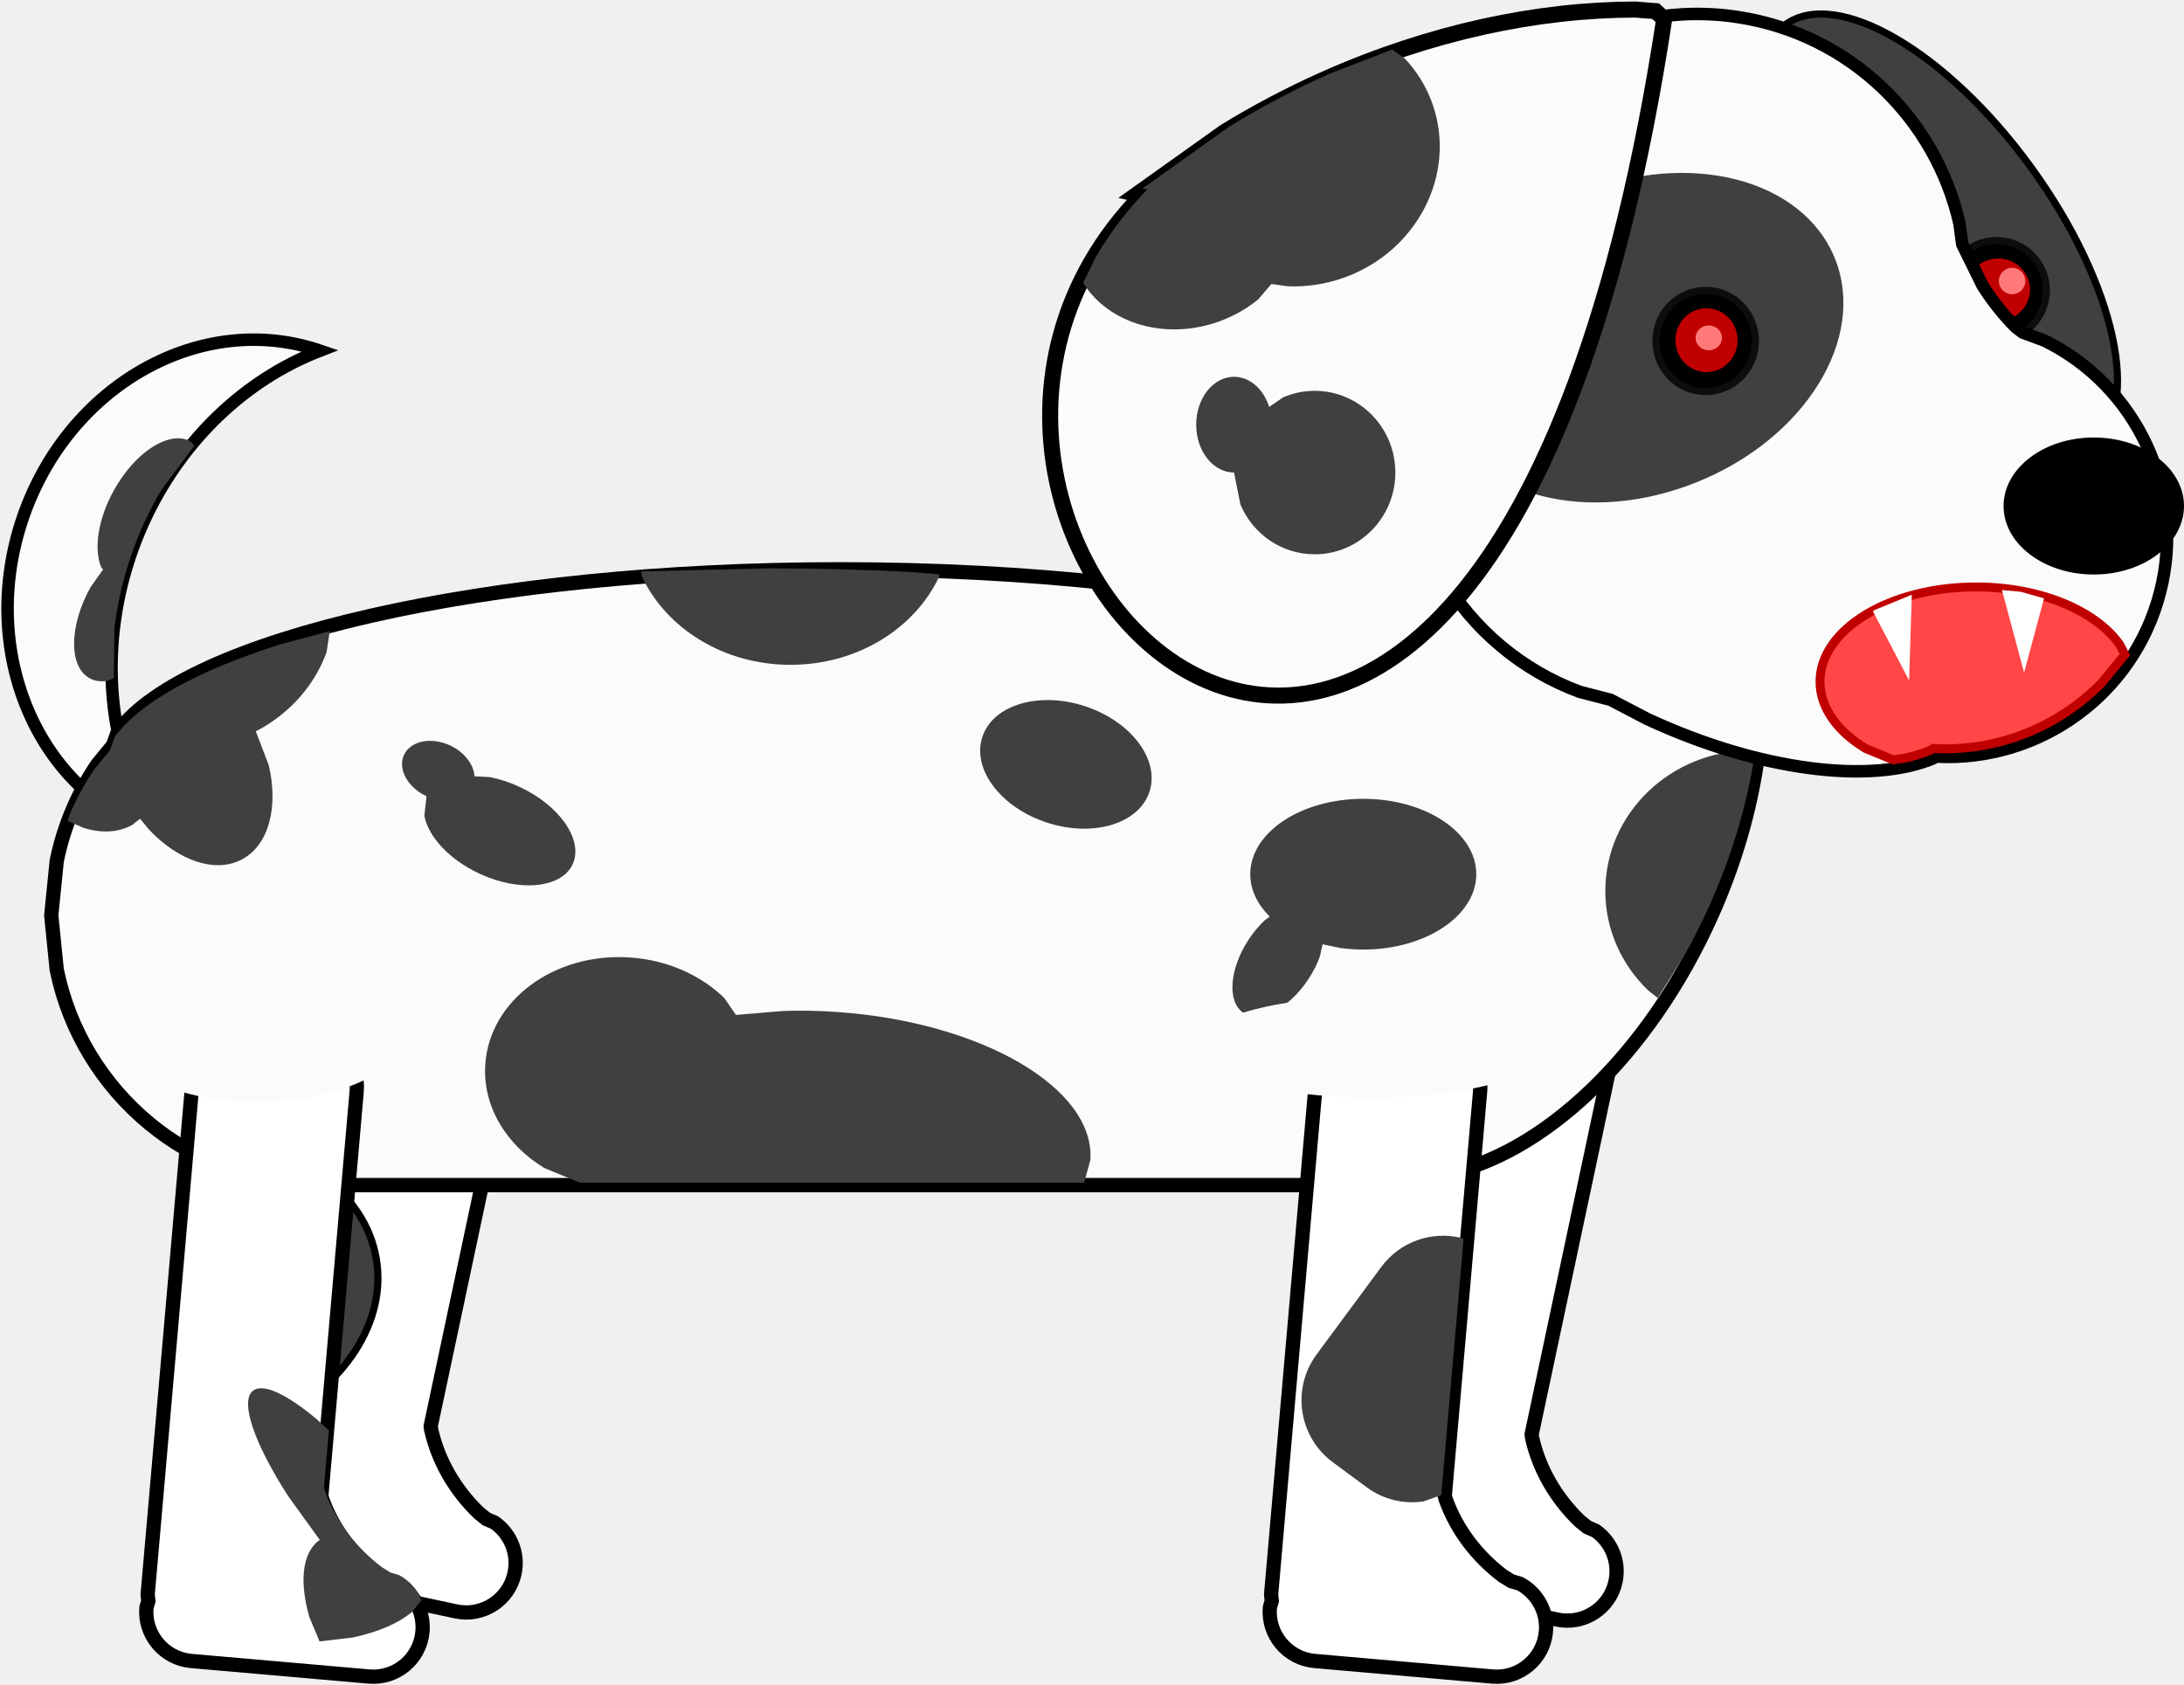
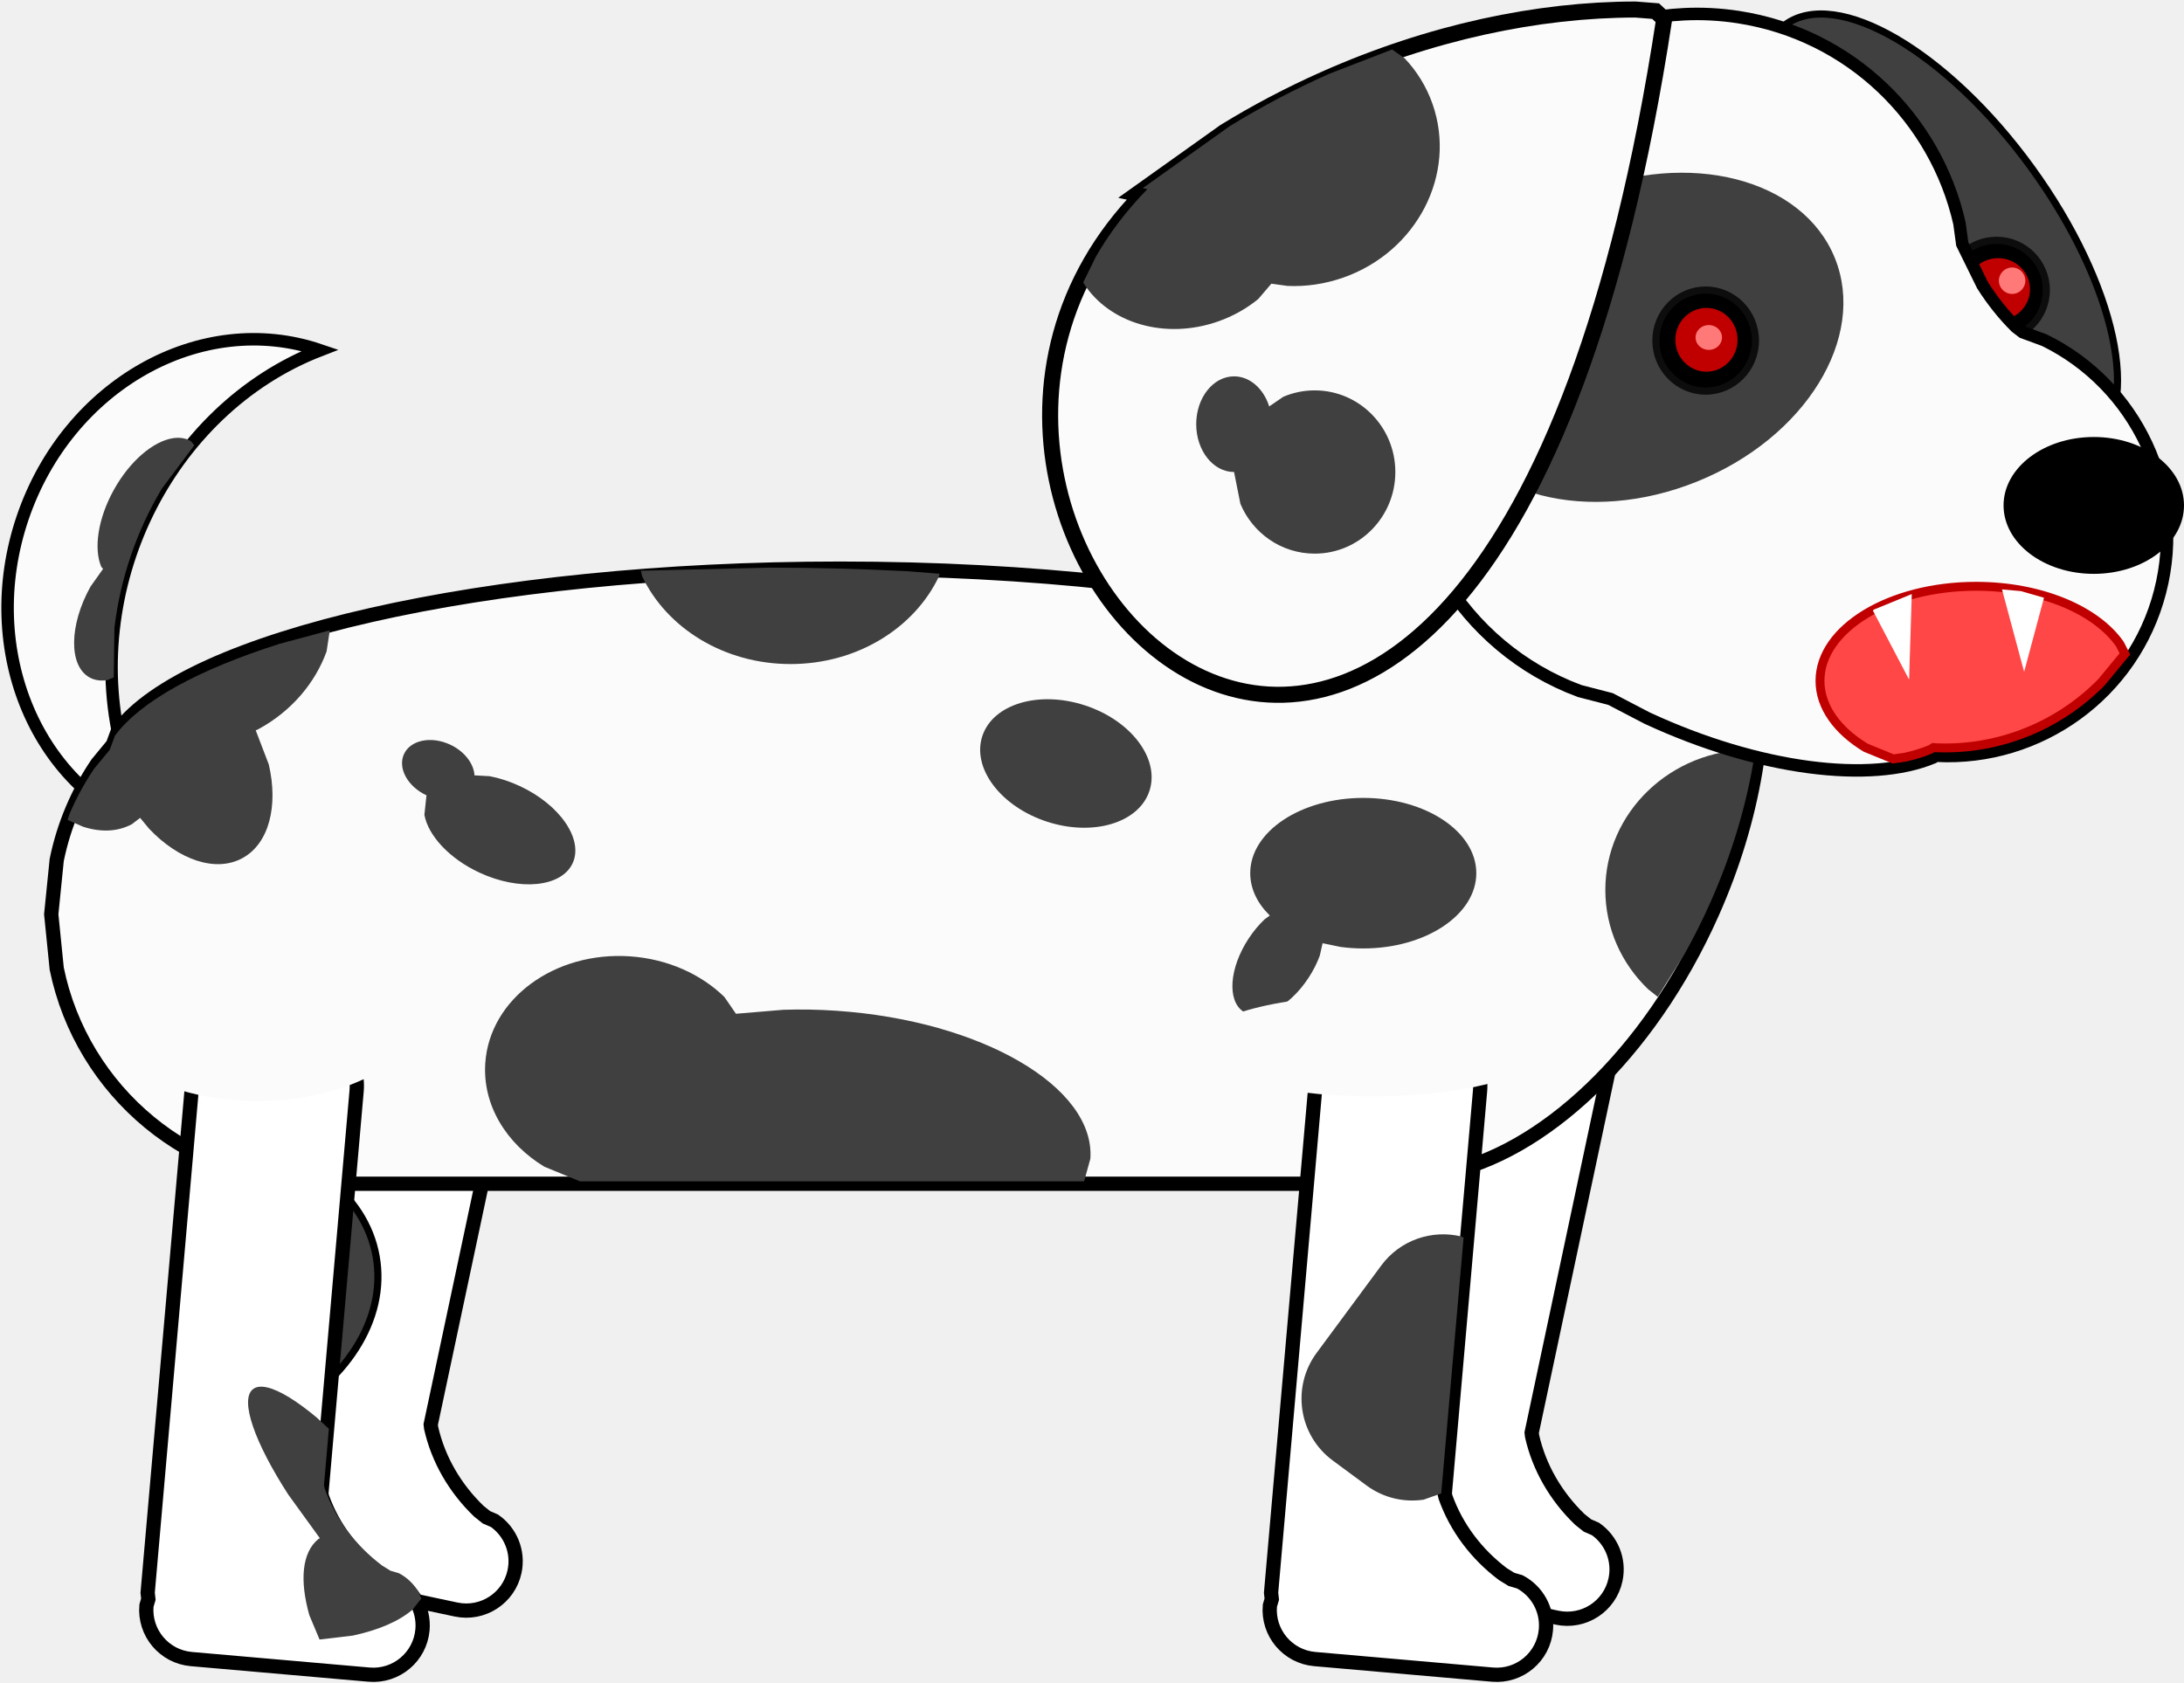
- <svg xmlns="http://www.w3.org/2000/svg" width="140px" height="px" viewBox="0 0 140 108" version="1.1">
-   <g id="surface1">
-     <path style="fill-rule:evenodd;fill:rgb(98.431%,98.431%,98.431%);fill-opacity:1;stroke-width:8.021;stroke-linecap:butt;stroke-linejoin:miter;stroke:rgb(0%,0%,0%);stroke-opacity:1;stroke-miterlimit:8;" d="M 1643.442 1130.738 C 1566.935 1104.675 1528.506 1014.312 1557.573 928.842 C 1586.679 843.371 1672.275 795.196 1748.742 821.221 C 1650.455 859.299 1593.691 975.256 1621.975 1080.254 C 1626.833 1098.257 1634.041 1115.241 1643.442 1130.738 Z M 1643.442 1130.738 " transform="matrix(0.0997151,0,0,0.0998152,-153.8604,-59.48983)" />
-     <path style=" stroke:none;fill-rule:evenodd;fill:rgb(25.098%,25.098%,25.098%);fill-opacity:1;" d="M 11.082 28.125 C 11.496 28.062 11.887 28.113 12.219 28.301 L 12.457 28.578 L 10.371 31.367 C 9.57 32.711 8.902 34.152 8.387 35.672 C 7.867 37.191 7.52 38.746 7.336 40.297 L 7.293 43.48 L 6.875 43.652 C 6.457 43.715 6.07 43.664 5.734 43.477 C 4.395 42.73 4.426 40.121 5.801 37.648 L 6.605 36.512 L 6.492 36.375 C 6 35.211 6.273 33.281 7.305 31.426 C 8.336 29.57 9.832 28.32 11.082 28.125 Z M 11.082 28.125 " />
-     <path style="fill-rule:evenodd;fill:rgb(100%,100%,100%);fill-opacity:1;stroke-width:9.167;stroke-linecap:butt;stroke-linejoin:miter;stroke:rgb(0%,0%,0%);stroke-opacity:1;stroke-miterlimit:8;" d="M 1815.887 1206.112 L 1844.562 1212.217 C 1865.207 1216.6 1878.37 1236.872 1873.982 1257.496 L 1819.883 1511.951 L 1820.157 1514.142 C 1824.662 1534.297 1835.435 1552.925 1850.83 1567.757 L 1855.727 1571.671 L 1860.898 1573.901 C 1871.044 1580.985 1876.528 1593.664 1873.786 1606.501 C 1870.143 1623.642 1853.298 1634.599 1836.179 1630.96 L 1723.984 1607.088 C 1706.826 1603.448 1695.897 1586.62 1699.54 1569.479 L 1701.263 1565.487 L 1701.303 1561.378 L 1770.562 1235.542 C 1774.95 1214.917 1795.242 1201.729 1815.887 1206.112 Z M 1815.887 1206.112 " transform="matrix(0.0997151,0,0,0.0998152,-153.8604,-59.48983)" />
-     <path style="fill-rule:evenodd;fill:rgb(25.098%,25.098%,25.098%);fill-opacity:1;stroke-width:4.583;stroke-linecap:butt;stroke-linejoin:miter;stroke:rgb(0%,0%,0%);stroke-opacity:1;stroke-miterlimit:8;" d="M 1745.922 1348.993 L 1752.268 1352.907 C 1769.466 1366.095 1781.218 1383.589 1784.822 1403.978 C 1791.991 1444.796 1764.451 1485.731 1719.048 1509.172 L 1711.174 1512.499 Z M 1745.922 1348.993 " transform="matrix(0.0997151,0,0,0.0998152,-153.8604,-59.48983)" />
-     <path style="fill-rule:evenodd;fill:rgb(100%,100%,100%);fill-opacity:1;stroke-width:9.167;stroke-linecap:butt;stroke-linejoin:miter;stroke:rgb(0%,0%,0%);stroke-opacity:1;stroke-miterlimit:8;" d="M 2523.606 1211.356 L 2552.321 1217.461 C 2572.966 1221.844 2586.128 1242.116 2581.741 1262.779 L 2527.641 1517.195 L 2527.915 1519.426 C 2532.42 1539.58 2543.193 1558.208 2558.589 1573.001 L 2563.485 1576.915 L 2568.656 1579.145 C 2578.803 1586.229 2584.287 1598.908 2581.545 1611.784 C 2577.902 1628.925 2561.057 1639.844 2543.938 1636.204 L 2431.743 1612.371 C 2414.585 1608.692 2403.655 1591.864 2407.298 1574.723 L 2409.022 1570.731 L 2409.061 1566.622 L 2478.321 1240.786 C 2482.708 1220.162 2503.001 1206.973 2523.606 1211.356 Z M 2523.606 1211.356 " transform="matrix(0.0997151,0,0,0.0998152,-153.8604,-59.48983)" />
-     <path style="fill-rule:evenodd;fill:rgb(98.431%,98.431%,98.431%);fill-opacity:1;stroke-width:9.167;stroke-linecap:butt;stroke-linejoin:miter;stroke:rgb(0%,0%,0%);stroke-opacity:1;stroke-miterlimit:8;" d="M 2578.372 894.286 C 2588.439 895.225 2598.194 897.73 2607.517 901.878 C 2681.83 934.947 2698.049 1060.804 2643.675 1183.023 C 2602.895 1274.676 2534.027 1338.231 2470.76 1350.324 L 2466.216 1350.598 L 2456.305 1353.65 C 2445.023 1355.959 2433.349 1357.173 2421.401 1357.173 L 1749.213 1357.173 C 1665.497 1357.173 1595.611 1297.766 1579.471 1218.831 L 1575.945 1183.884 L 1579.471 1148.975 C 1584.054 1126.434 1593.065 1105.457 1605.522 1087.025 L 1615.55 1074.854 L 1618.88 1065.775 C 1663.069 1006.368 1854.16 961.637 2083.133 961.637 C 2205.826 961.637 2317.629 974.473 2401.775 995.528 L 2411.686 998.658 L 2423.36 981.83 C 2469.82 923.206 2527.994 889.55 2578.372 894.286 Z M 2578.372 894.286 " transform="matrix(0.0997151,0,0,0.0998152,-153.8604,-59.48983)" />
-     <path style=" stroke:none;fill-rule:evenodd;fill:rgb(25.098%,25.098%,25.098%);fill-opacity:1;" d="M 112.27 48.109 L 112.48 48.133 L 112.406 48.852 C 111.91 51.797 110.996 54.867 109.641 57.918 C 109.133 59.062 108.582 60.16 107.992 61.211 L 106.266 63.98 L 105.648 63.492 C 103.953 61.859 102.906 59.609 102.906 57.121 C 102.906 52.145 107.098 48.109 112.27 48.109 Z M 112.27 48.109 " />
-     <path style=" stroke:none;fill-rule:evenodd;fill:rgb(25.098%,25.098%,25.098%);fill-opacity:1;" d="M 87.387 51.211 C 91.391 51.211 94.633 53.375 94.633 56.043 C 94.633 58.711 91.391 60.875 87.387 60.875 C 86.891 60.875 86.398 60.84 85.93 60.777 L 84.781 60.539 L 84.605 61.328 C 84.434 61.801 84.191 62.289 83.879 62.762 C 82.637 64.66 80.766 65.629 79.707 64.934 C 78.648 64.234 78.797 62.133 80.039 60.238 C 80.352 59.766 80.699 59.348 81.066 59.004 L 81.402 58.762 L 81.379 58.746 C 80.602 57.973 80.145 57.043 80.145 56.043 C 80.145 53.375 83.387 51.211 87.387 51.211 Z M 87.387 51.211 " />
-     <path style=" stroke:none;fill-rule:evenodd;fill:rgb(25.098%,25.098%,25.098%);fill-opacity:1;" d="M 62.969 47.25 C 63.641 45.188 66.586 44.305 69.547 45.273 C 72.504 46.242 74.359 48.699 73.684 50.758 C 73.012 52.816 70.066 53.703 67.105 52.734 C 64.148 51.766 62.297 49.309 62.969 47.25 Z M 62.969 47.25 " />
-     <path style=" stroke:none;fill-rule:evenodd;fill:rgb(25.098%,25.098%,25.098%);fill-opacity:1;" d="M 21.141 40.457 L 20.934 41.812 C 20.207 43.828 18.684 45.656 16.539 46.812 L 16.395 46.875 L 17.23 49.062 C 17.852 51.727 17.25 54.156 15.527 55.086 C 13.805 56.016 11.449 55.184 9.566 53.199 L 8.98 52.492 L 8.453 52.898 C 7.527 53.398 6.434 53.422 5.316 53.059 L 4.332 52.625 L 4.445 52.27 C 4.883 51.238 5.414 50.254 6.035 49.332 L 7.039 48.117 L 7.367 47.215 C 9.023 44.988 12.734 42.973 17.934 41.32 Z M 21.141 40.457 " />
-     <path style=" stroke:none;fill-rule:evenodd;fill:rgb(25.098%,25.098%,25.098%);fill-opacity:1;" d="M 40.383 61.383 C 42.805 61.547 44.941 62.531 46.434 63.988 L 47.176 65.066 L 50.215 64.812 C 51.32 64.773 52.461 64.793 53.621 64.875 C 62.926 65.512 70.211 69.766 69.895 74.371 L 69.496 75.824 L 37.18 75.824 L 34.895 74.883 C 32.453 73.402 30.922 70.922 31.109 68.227 C 31.391 64.113 35.543 61.051 40.383 61.383 Z M 40.383 61.383 " />
-     <path style=" stroke:none;fill-rule:evenodd;fill:rgb(25.098%,25.098%,25.098%);fill-opacity:1;" d="M 28.852 47.789 C 29.762 48.215 30.352 48.988 30.414 49.727 L 30.406 49.766 L 31.391 49.82 C 32.016 49.938 32.668 50.148 33.312 50.449 C 35.898 51.652 37.418 53.875 36.707 55.41 C 35.992 56.941 33.316 57.211 30.73 56.008 C 28.789 55.102 27.453 53.629 27.203 52.301 L 27.34 51.047 C 26.125 50.48 25.48 49.293 25.898 48.395 C 26.316 47.496 27.637 47.227 28.852 47.789 Z M 28.852 47.789 " />
-     <path style=" stroke:none;fill-rule:evenodd;fill:rgb(25.098%,25.098%,25.098%);fill-opacity:1;" d="M 49.281 36.434 C 52.34 36.434 55.332 36.512 58.23 36.664 L 60.227 36.824 L 60.191 36.992 C 58.625 40.301 54.953 42.621 50.676 42.621 C 46.402 42.621 42.73 40.301 41.164 36.992 L 41.082 36.633 Z M 49.281 36.434 " />
-     <path style="fill-rule:evenodd;fill:rgb(100%,100%,100%);fill-opacity:1;stroke-width:9.167;stroke-linecap:butt;stroke-linejoin:miter;stroke:rgb(0%,0%,0%);stroke-opacity:1;stroke-miterlimit:8;" d="M 1708.315 1253.622 L 1737.539 1256.166 C 1758.536 1258.005 1774.088 1276.516 1772.247 1297.531 L 1749.565 1556.682 L 1750.114 1558.834 C 1757.047 1578.284 1770.014 1595.465 1787.094 1608.301 L 1792.422 1611.588 L 1797.867 1613.154 C 1808.757 1618.946 1815.73 1630.882 1814.594 1643.953 C 1813.066 1661.407 1797.671 1674.321 1780.238 1672.795 L 1665.968 1662.816 C 1648.535 1661.289 1635.608 1645.909 1637.135 1628.455 L 1638.389 1624.268 L 1637.919 1620.198 L 1666.947 1288.334 C 1668.788 1267.319 1687.317 1251.782 1708.315 1253.622 Z M 1708.315 1253.622 " transform="matrix(0.0997151,0,0,0.0998152,-153.8604,-59.48983)" />
-     <path style=" stroke:none;fill-rule:evenodd;fill:rgb(25.098%,25.098%,25.098%);fill-opacity:1;" d="M 17.141 89.051 C 17.93 89.238 19.039 89.926 20.309 90.988 L 21.082 91.707 L 20.766 95.336 L 20.816 95.555 C 21.512 97.496 22.805 99.211 24.504 100.488 L 25.039 100.816 L 25.578 100.977 C 26.125 101.266 26.57 101.707 26.867 102.242 L 27.004 102.605 L 26.438 103.316 C 25.562 104.062 24.273 104.621 22.621 104.977 L 20.484 105.23 L 19.828 103.664 C 19.199 101.438 19.348 99.629 20.422 98.77 L 20.504 98.73 L 18.477 95.922 C 16.336 92.602 15.352 89.855 16.211 89.164 C 16.43 88.992 16.742 88.961 17.141 89.051 Z M 17.141 89.051 " />
-     <path style="fill-rule:evenodd;fill:rgb(100%,100%,100%);fill-opacity:1;stroke-width:9.167;stroke-linecap:butt;stroke-linejoin:miter;stroke:rgb(0%,0%,0%);stroke-opacity:1;stroke-miterlimit:8;" d="M 2430.529 1253.622 L 2459.752 1256.166 C 2480.75 1258.005 2496.302 1276.516 2494.461 1297.531 L 2471.779 1556.682 L 2472.327 1558.834 C 2479.261 1578.284 2492.228 1595.465 2509.269 1608.301 L 2514.635 1611.588 L 2520.041 1613.154 C 2530.971 1618.946 2537.944 1630.882 2536.808 1643.953 C 2535.28 1661.407 2519.885 1674.321 2502.452 1672.795 L 2388.181 1662.816 C 2370.749 1661.289 2357.821 1645.909 2359.349 1628.455 L 2360.564 1624.268 L 2360.133 1620.198 L 2389.161 1288.334 C 2391.002 1267.319 2409.492 1251.782 2430.529 1253.622 Z M 2430.529 1253.622 " transform="matrix(0.0997151,0,0,0.0998152,-153.8604,-59.48983)" />
-     <path style=" stroke:none;fill-rule:evenodd;fill:rgb(25.098%,25.098%,25.098%);fill-opacity:1;" d="M 93.66 79.359 L 93.82 79.434 L 92.387 95.852 L 91.258 96.254 C 90.012 96.441 88.691 96.152 87.598 95.34 L 85.43 93.738 C 83.242 92.117 82.777 89.027 84.395 86.836 L 88.543 81.223 C 89.754 79.582 91.793 78.91 93.66 79.359 Z M 93.66 79.359 " />
-     <path style=" stroke:none;fill-rule:evenodd;fill:rgb(98.431%,98.431%,98.431%);fill-opacity:1;" d="M 5.285 63.832 C 5.285 60.055 10.309 56.996 16.504 56.996 C 22.699 56.996 27.723 60.055 27.723 63.832 C 27.723 67.609 22.699 70.668 16.504 70.668 C 10.309 70.668 5.285 67.609 5.285 63.832 Z M 5.285 63.832 " />
-     <path style=" stroke:none;fill-rule:evenodd;fill:rgb(98.431%,98.431%,98.431%);fill-opacity:1;" d="M 76.68 67.125 C 76.68 65.336 81.727 63.883 87.949 63.883 C 94.172 63.883 99.215 65.336 99.215 67.125 C 99.215 68.918 94.172 70.371 87.949 70.371 C 81.727 70.371 76.68 68.918 76.68 67.125 Z M 76.68 67.125 " />
-     <path style="fill-rule:evenodd;fill:rgb(25.098%,25.098%,25.098%);fill-opacity:1;stroke-width:4.583;stroke-linecap:butt;stroke-linejoin:miter;stroke:rgb(0%,0%,0%);stroke-opacity:1;stroke-miterlimit:8;" d="M 2729.349 790.696 C 2675.014 715.87 2657.738 635.8 2690.762 611.81 C 2723.786 587.86 2794.613 629.03 2848.908 703.816 C 2903.243 778.642 2920.518 858.712 2887.495 882.702 C 2854.471 906.691 2783.683 865.482 2729.349 790.696 Z M 2729.349 790.696 " transform="matrix(0.0997151,0,0,0.0998152,-153.8604,-59.48983)" />
-     <path style="fill-rule:evenodd;fill:rgb(0%,0%,0%);fill-opacity:1;stroke-width:4.583;stroke-linecap:butt;stroke-linejoin:miter;stroke:rgb(5.098%,5.098%,5.098%);stroke-opacity:1;stroke-miterlimit:8;" d="M 2794.495 782.517 C 2794.495 764.828 2808.833 750.504 2826.5 750.504 C 2844.168 750.504 2858.506 764.828 2858.506 782.517 C 2858.506 800.166 2844.168 814.49 2826.5 814.49 C 2808.833 814.49 2794.495 800.166 2794.495 782.517 Z M 2794.495 782.517 " transform="matrix(0.0997151,0,0,0.0998152,-153.8604,-59.48983)" />
-     <path style=" stroke:none;fill-rule:evenodd;fill:rgb(75.294%,0%,0%);fill-opacity:1;" d="M 126.039 18.566 C 126.039 17.465 126.957 16.57 128.086 16.57 C 129.211 16.57 130.129 17.465 130.129 18.566 C 130.129 19.668 129.211 20.562 128.086 20.562 C 126.957 20.562 126.039 19.668 126.039 18.566 Z M 126.039 18.566 " />
-     <path style=" stroke:none;fill-rule:evenodd;fill:rgb(100%,47.451%,47.451%);fill-opacity:1;" d="M 128.133 18.016 C 128.133 17.547 128.516 17.168 128.98 17.168 C 129.449 17.168 129.828 17.547 129.828 18.016 C 129.828 18.484 129.449 18.863 128.98 18.863 C 128.516 18.863 128.133 18.484 128.133 18.016 Z M 128.133 18.016 " />
-     <path style="fill-rule:evenodd;fill:rgb(98.431%,98.431%,98.431%);fill-opacity:1;stroke-width:8.021;stroke-linecap:butt;stroke-linejoin:miter;stroke:rgb(0%,0%,0%);stroke-opacity:1;stroke-miterlimit:8;" d="M 2625.537 605.158 C 2636.976 604.61 2648.689 605.158 2660.441 606.997 C 2732.639 618.111 2787.405 672.391 2802.643 739.547 L 2804.445 752.892 L 2817.53 779.464 C 2823.993 789.639 2831.28 798.679 2838.879 806.232 L 2843.306 809.598 L 2857.174 814.725 C 2916.052 843.489 2948.645 910.527 2931.605 976.43 C 2914.603 1042.372 2853.687 1085.303 2788.227 1081.976 L 2787.679 1081.898 L 2785.72 1083.072 C 2745.763 1099.783 2674.231 1091.33 2601.876 1057.752 L 2578.332 1045.464 L 2558.471 1040.337 C 2483.179 1012.473 2435.269 934.634 2447.961 852.177 L 2463.513 751.365 C 2476.206 668.869 2545.309 609.071 2625.537 605.158 Z M 2625.537 605.158 " transform="matrix(0.0997151,0,0,0.0998152,-153.8604,-59.48983)" />
-     <path style=" stroke:none;fill-rule:evenodd;fill:rgb(25.098%,25.098%,25.098%);fill-opacity:1;" d="M 92.48 26.73 C 90.418 21.617 94.371 15.199 101.316 12.391 C 108.258 9.582 115.559 11.453 117.621 16.566 C 119.684 21.68 115.73 28.102 108.785 30.906 C 101.844 33.715 94.543 31.844 92.48 26.73 Z M 92.48 26.73 " />
-     <path style="fill-rule:evenodd;fill:rgb(98.431%,98.431%,98.431%);fill-opacity:1;stroke-width:10.312;stroke-linecap:butt;stroke-linejoin:miter;stroke:rgb(0%,0%,0%);stroke-opacity:1;stroke-miterlimit:8;" d="M 35.457 466.047 L 28.835 462.448 L 23.721 450.447 C 3.769 391.07 -4.535 320.909 2.408 246.855 C 4.751 222.174 8.656 198.207 13.963 175.215 L 33.856 109.449 L 35.461 112.133 C 175.55 -163.126 722.004 112.108 35.457 466.047 Z M 35.457 466.047 " transform="matrix(0.0318204,0.0945965,0.0945017,-0.0318523,61.50926,12.71715)" />
-     <path style=" stroke:none;fill-rule:evenodd;fill:rgb(25.098%,25.098%,25.098%);fill-opacity:1;" d="M 89.238 3.176 L 90.047 3.75 C 90.824 4.57 91.438 5.555 91.832 6.676 C 93.402 11.168 90.836 16.156 86.098 17.82 C 84.914 18.234 83.707 18.402 82.535 18.352 L 81.5 18.207 L 80.656 19.191 C 79.918 19.797 79.051 20.289 78.078 20.633 C 74.676 21.824 71.105 20.742 69.48 18.207 L 69.441 18.121 L 70.246 16.48 C 71.109 14.977 72.203 13.52 73.547 12.141 L 73.246 12.078 L 78.828 8.098 C 80.832 6.863 82.973 5.73 85.23 4.727 Z M 89.238 3.176 " />
-     <path style=" stroke:none;fill-rule:evenodd;fill:rgb(25.098%,25.098%,25.098%);fill-opacity:1;" d="M 79.105 24.156 C 80.109 24.156 80.973 24.93 81.34 26.031 L 81.352 26.09 L 82.262 25.469 C 82.883 25.203 83.562 25.055 84.273 25.055 C 87.129 25.055 89.445 27.402 89.445 30.293 C 89.445 33.188 87.129 35.535 84.273 35.535 C 82.133 35.535 80.297 34.215 79.512 32.336 L 79.105 30.293 C 77.766 30.293 76.68 28.922 76.68 27.227 C 76.68 25.531 77.766 24.156 79.105 24.156 Z M 79.105 24.156 " />
-     <path style=" stroke:none;fill-rule:evenodd;fill:rgb(0%,0%,0%);fill-opacity:1;" d="M 128.434 32.441 C 128.434 30.016 131.023 28.047 134.215 28.047 C 137.41 28.047 140 30.016 140 32.441 C 140 34.867 137.41 36.832 134.215 36.832 C 131.023 36.832 128.434 34.867 128.434 32.441 Z M 128.434 32.441 " />
-     <path style="fill-rule:evenodd;fill:rgb(0%,0%,0%);fill-opacity:1;stroke-width:4.583;stroke-linecap:butt;stroke-linejoin:miter;stroke:rgb(5.098%,5.098%,5.098%);stroke-opacity:1;stroke-miterlimit:8;" d="M 2607.517 814.999 C 2607.517 797.036 2621.816 782.517 2639.483 782.517 C 2657.151 782.517 2671.489 797.036 2671.489 814.999 C 2671.489 832.961 2657.151 847.48 2639.483 847.48 C 2621.816 847.48 2607.517 832.961 2607.517 814.999 Z M 2607.517 814.999 " transform="matrix(0.0997151,0,0,0.0998152,-153.8604,-59.48983)" />
-     <path style=" stroke:none;fill-rule:evenodd;fill:rgb(75.294%,0%,0%);fill-opacity:1;" d="M 107.395 21.809 C 107.395 20.68 108.285 19.762 109.387 19.762 C 110.488 19.762 111.383 20.68 111.383 21.809 C 111.383 22.941 110.488 23.855 109.387 23.855 C 108.285 23.855 107.395 22.941 107.395 21.809 Z M 107.395 21.809 " />
-     <path style=" stroke:none;fill-rule:evenodd;fill:rgb(100%,47.451%,47.451%);fill-opacity:1;" d="M 108.691 21.66 C 108.691 21.219 109.07 20.863 109.535 20.863 C 110.004 20.863 110.383 21.219 110.383 21.66 C 110.383 22.102 110.004 22.457 109.535 22.457 C 109.07 22.457 108.691 22.102 108.691 21.66 Z M 108.691 21.66 " />
-     <path style="fill-rule:evenodd;fill:rgb(100%,27.843%,27.843%);fill-opacity:1;stroke-width:5.729;stroke-linecap:butt;stroke-linejoin:miter;stroke:rgb(75.294%,0%,0%);stroke-opacity:1;stroke-miterlimit:8;" d="M 2813.338 972.986 C 2854.863 972.986 2890.511 988.327 2905.75 1010.125 L 2909.001 1016.465 L 2893.997 1034.662 C 2866.301 1062.918 2827.284 1078.806 2786.504 1076.771 L 2785.955 1076.654 L 2783.997 1077.867 C 2779.021 1079.941 2773.537 1081.624 2767.661 1082.916 L 2760.022 1084.011 L 2742.394 1076.771 C 2724.217 1065.775 2713.013 1050.59 2713.013 1033.801 C 2713.013 1000.224 2757.907 972.986 2813.338 972.986 Z M 2813.338 972.986 " transform="matrix(0.0997151,0,0,0.0998152,-153.8604,-59.48983)" />
-     <path style=" stroke:none;fill-rule:evenodd;fill:rgb(100%,100%,100%);fill-opacity:1;" d="M 122.551 38.129 L 122.379 43.621 L 120.059 39.188 L 120.125 39.125 Z M 122.551 38.129 " />
-     <path style=" stroke:none;fill-rule:evenodd;fill:rgb(100%,100%,100%);fill-opacity:1;" d="M 128.332 37.828 L 129.535 37.938 L 131.027 38.363 L 129.75 43.121 Z M 128.332 37.828 " />
+ <svg xmlns="http://www.w3.org/2000/svg" width="1404" height="1082" overflow="hidden">
+   <defs>
+     <clipPath id="clip0">
+       <rect x="1543" y="596" width="1404" height="1082" />
+     </clipPath>
+   </defs>
+   <g clip-path="url(#clip0)" transform="translate(-1543 -596)">
+     <path d="M1643.45 1130.72C1566.95 1104.69 1528.5 1014.3 1557.59 928.831 1586.67 843.364 1672.26 795.182 1748.76 821.213 1650.45 859.282 1593.69 975.255 1621.98 1080.25 1626.84 1098.26 1634.06 1115.25 1643.45 1130.72Z" stroke="#000000" stroke-width="8.021" stroke-miterlimit="8" fill="#FBFBFB" fill-rule="evenodd" />
+     <path d="M1654.12 877.78C1658.3 877.131 1662.19 877.657 1665.55 879.526L1667.92 882.306 1647 910.26C1638.98 923.718 1632.27 938.171 1627.09 953.393 1621.91 968.615 1618.41 984.16 1616.56 999.718L1616.13 1031.62 1611.94 1033.32C1607.77 1033.97 1603.87 1033.45 1600.51 1031.58 1587.09 1024.1 1587.39 997.957 1601.19 973.187L1609.26 961.806 1608.09 960.434C1603.16 948.766 1605.91 929.416 1616.26 910.838 1626.61 892.26 1641.61 879.73 1654.12 877.78Z" fill="#404040" fill-rule="evenodd" />
+     <path d="M1815.87 1206.11 1844.56 1212.21C1865.19 1216.6 1878.36 1236.88 1873.97 1257.5L1819.89 1511.95 1820.14 1514.15C1824.67 1534.31 1835.43 1552.94 1850.82 1567.74L1855.73 1571.66 1860.91 1573.9C1871.04 1580.98 1876.51 1593.67 1873.78 1606.52 1870.14 1623.65 1853.3 1634.59 1836.16 1630.95L1723.98 1607.1C1706.84 1603.46 1695.9 1586.62 1699.55 1569.48L1701.27 1565.49 1701.31 1561.37 1770.57 1235.53C1774.96 1214.9 1795.24 1201.73 1815.87 1206.11Z" stroke="#000000" stroke-width="9.167" stroke-miterlimit="8" fill="#FFFFFF" fill-rule="evenodd" />
+     <path d="M1745.91 1349 1752.25 1352.92C1769.45 1366.1 1781.22 1383.57 1784.82 1403.97 1792.01 1444.78 1764.46 1485.73 1719.04 1509.16L1711.16 1512.48Z" stroke="#000000" stroke-width="4.583" stroke-miterlimit="8" fill="#404040" fill-rule="evenodd" />
+     <path d="M2523.62 1211.37 2552.32 1217.47C2572.95 1221.85 2586.11 1242.13 2581.73 1262.76L2527.65 1517.21 2527.9 1519.41C2532.43 1539.57 2543.19 1558.19 2558.58 1573L2563.49 1576.91 2568.67 1579.16C2578.8 1586.24 2584.27 1598.92 2581.54 1611.77 2577.9 1628.91 2561.06 1639.84 2543.92 1636.2L2431.73 1612.36C2414.6 1608.71 2403.66 1591.87 2407.3 1574.74L2409.03 1570.75 2409.07 1566.63 2478.33 1240.78C2482.72 1220.15 2503 1206.99 2523.62 1211.37Z" stroke="#000000" stroke-width="9.167" stroke-miterlimit="8" fill="#FFFFFF" fill-rule="evenodd" />
+     <path d="M2578.37 894.29C2588.45 895.24 2598.21 897.729 2607.5 901.863 2681.84 934.937 2698.04 1060.82 2643.67 1183.02 2602.89 1274.68 2534.01 1338.24 2470.75 1350.33L2466.22 1350.58 2456.31 1353.65C2445.03 1355.96 2433.35 1357.17 2421.39 1357.17L1749.21 1357.17C1665.48 1357.17 1595.61 1297.78 1579.46 1218.82L1575.94 1183.9 1579.46 1148.97C1584.07 1126.42 1593.07 1105.45 1605.53 1087.02L1615.57 1074.85 1618.89 1065.78C1663.08 1006.35 1854.15 961.645 2083.15 961.645 2205.83 961.645 2317.62 974.474 2401.78 995.525L2411.69 998.675 2423.35 981.829C2469.82 923.223 2528 889.536 2578.37 894.29Z" stroke="#000000" stroke-width="9.167" stroke-miterlimit="8" fill="#FBFBFB" fill-rule="evenodd" />
+     <path d="M2668.9 1078 2671 1078.2 2670.28 1085.43C2665.31 1114.93 2656.14 1145.7 2642.55 1176.24 2637.46 1187.7 2631.93 1198.71 2626.02 1209.24L2608.71 1237 2602.5 1232.08C2585.51 1215.75 2575 1193.18 2575 1168.26 2575 1118.41 2617.04 1078 2668.9 1078Z" fill="#404040" fill-rule="evenodd" />
+     <path d="M2419.38 1109.07C2459.51 1109.07 2492.05 1130.74 2492.05 1157.47 2492.05 1184.2 2459.51 1205.87 2419.38 1205.87 2414.37 1205.87 2409.47 1205.53 2404.74 1204.89L2393.23 1202.51 2391.46 1210.42C2389.73 1215.17 2387.3 1220.05 2384.18 1224.79 2371.71 1243.78 2352.98 1253.51 2342.35 1246.53 2331.72 1239.54 2333.21 1218.49 2345.69 1199.51 2348.81 1194.76 2352.31 1190.59 2355.99 1187.12L2359.33 1184.69 2359.13 1184.53C2351.3 1176.81 2346.72 1167.49 2346.72 1157.47 2346.72 1130.74 2379.25 1109.07 2419.38 1109.07Z" fill="#404040" fill-rule="evenodd" />
+     <path d="M2174.48 1069.36C2181.24 1048.72 2210.77 1039.85 2240.44 1049.56 2270.12 1059.27 2288.7 1083.88 2281.94 1104.52 2275.19 1125.16 2245.66 1134.03 2215.98 1124.32 2186.31 1114.61 2167.73 1090 2174.48 1069.36Z" fill="#404040" fill-rule="evenodd" />
+     <path d="M1755.02 1001.3 1752.95 1014.88C1745.65 1035.09 1730.38 1053.4 1708.87 1065L1707.4 1065.63 1715.79 1087.55C1722.01 1114.23 1715.99 1138.55 1698.72 1147.86 1681.45 1157.18 1657.82 1148.85 1638.95 1128.99L1633.08 1121.91 1627.76 1125.97C1618.48 1130.97 1607.51 1131.22 1596.31 1127.56L1586.46 1123.23 1587.57 1119.68C1591.95 1109.32 1597.31 1099.47 1603.54 1090.25L1613.58 1078.08 1616.9 1069.01C1633.48 1046.73 1670.7 1026.51 1722.83 1009.95Z" fill="#404040" fill-rule="evenodd" />
+     <path d="M1948 1210.95C1972.28 1212.62 1993.69 1222.47 2008.67 1237.06L2016.12 1247.87 2046.6 1245.31C2057.67 1244.95 2069.1 1245.14 2080.76 1245.94 2174.05 1252.33 2247.11 1294.94 2243.95 1341.09L2239.93 1355.63 1915.85 1355.63 1892.93 1346.21C1868.45 1331.39 1853.12 1306.55 1854.97 1279.52 1857.8 1238.32 1899.45 1207.63 1948 1210.95Z" fill="#404040" fill-rule="evenodd" />
+     <path d="M1832.34 1074.79C1841.47 1079.04 1847.39 1086.79 1848.01 1094.2L1847.95 1094.56 1857.79 1095.11C1864.06 1096.31 1870.6 1098.41 1877.08 1101.42 1903.02 1113.49 1918.26 1135.74 1911.1 1151.11 1903.95 1166.48 1877.13 1169.16 1851.19 1157.1 1831.73 1148.04 1818.3 1133.27 1815.82 1119.96L1817.17 1107.41 1817.17 1107.41C1805 1101.75 1798.53 1089.86 1802.72 1080.85 1806.91 1071.84 1820.17 1069.13 1832.34 1074.79Z" fill="#404040" fill-rule="evenodd" />
+     <path d="M2037.21 961C2067.89 961 2097.9 961.804 2126.96 963.339L2147 964.942 2146.63 966.59C2130.91 999.74 2094.11 1023 2051.22 1023 2008.33 1023 1971.53 999.74 1955.81 966.59L1955 962.999Z" fill="#404040" fill-rule="evenodd" />
+     <path d="M1708.32 1253.61 1737.54 1256.17C1758.55 1258.01 1774.09 1276.53 1772.25 1297.54L1749.58 1556.68 1750.1 1558.84C1757.05 1578.3 1770.01 1595.47 1787.08 1608.29L1792.43 1611.58 1797.85 1613.17C1808.77 1618.96 1815.74 1630.89 1814.6 1643.97 1813.07 1661.42 1797.69 1674.33 1780.24 1672.81L1665.98 1662.81C1648.53 1661.28 1635.62 1645.9 1637.15 1628.45L1638.38 1624.28 1637.92 1620.18 1666.95 1288.33C1668.79 1267.32 1687.31 1251.78 1708.32 1253.61Z" stroke="#000000" stroke-width="9.167" stroke-miterlimit="8" fill="#FFFFFF" fill-rule="evenodd" />
+     <path d="M1714.88 1488.17C1722.81 1490.03 1733.94 1496.91 1746.66 1507.55L1754.43 1514.76 1751.25 1551.14 1751.77 1553.3C1758.72 1572.76 1771.68 1589.93 1788.75 1602.75L1794.1 1606.04 1799.52 1607.64C1804.98 1610.53 1809.45 1614.96 1812.42 1620.3L1813.8 1623.95 1808.14 1631.08C1799.35 1638.57 1786.42 1644.13 1769.85 1647.71L1748.43 1650.25 1741.85 1634.57C1735.55 1612.26 1737.04 1594.15 1747.8 1585.52L1748.64 1585.12 1728.28 1556.99C1706.81 1523.73 1696.95 1496.22 1705.59 1489.29 1707.75 1487.56 1710.91 1487.24 1714.88 1488.17Z" fill="#404040" fill-rule="evenodd" />
+     <path d="M2430.52 1253.61 2459.74 1256.17C2480.75 1258.01 2496.29 1276.53 2494.46 1297.54L2471.78 1556.68 2472.31 1558.84C2479.26 1578.3 2492.21 1595.47 2509.28 1608.29L2514.63 1611.58 2520.05 1613.17C2530.97 1618.96 2537.95 1630.89 2536.8 1643.97 2535.27 1661.42 2519.89 1674.33 2502.44 1672.81L2388.18 1662.81C2370.73 1661.28 2357.83 1645.9 2359.35 1628.45L2360.58 1624.28 2360.12 1620.18 2389.15 1288.33C2390.99 1267.32 2409.51 1251.78 2430.52 1253.61Z" stroke="#000000" stroke-width="9.167" stroke-miterlimit="8" fill="#FFFFFF" fill-rule="evenodd" />
+     <path d="M2482.29 1391.06 2483.88 1391.81 2469.49 1556.31 2458.19 1560.31C2445.68 1562.19 2432.46 1559.29 2421.48 1551.18L2399.74 1535.12C2377.79 1518.89 2373.15 1487.94 2389.37 1465.98L2430.94 1409.75C2443.11 1393.28 2463.56 1386.55 2482.29 1391.06Z" fill="#404040" fill-rule="evenodd" />
+     <path d="M1596 1235.5C1596 1197.67 1646.37 1167 1708.5 1167 1770.63 1167 1821 1197.67 1821 1235.5 1821 1273.33 1770.63 1304 1708.5 1304 1646.37 1304 1596 1273.33 1596 1235.5Z" fill="#FBFBFB" fill-rule="evenodd" />
+     <path d="M2312 1268.5C2312 1250.55 2362.59 1236 2425 1236 2487.41 1236 2538 1250.55 2538 1268.5 2538 1286.45 2487.41 1301 2425 1301 2362.59 1301 2312 1286.45 2312 1268.5Z" fill="#FBFBFB" fill-rule="evenodd" />
+     <path d="M2729.35 790.683C2675.03 715.886 2657.75 635.809 2690.77 611.827 2723.79 587.845 2794.6 629.039 2848.92 703.836 2903.25 778.634 2920.52 858.71 2887.51 882.692 2854.49 906.675 2783.68 865.481 2729.35 790.683Z" stroke="#000000" stroke-width="4.583" stroke-miterlimit="8" fill="#404040" fill-rule="evenodd" />
+     <path d="M2794.5 782.5C2794.5 764.827 2808.83 750.5 2826.5 750.5 2844.17 750.5 2858.5 764.827 2858.5 782.5 2858.5 800.173 2844.17 814.5 2826.5 814.5 2808.83 814.5 2794.5 800.173 2794.5 782.5Z" stroke="#0D0D0D" stroke-width="4.583" stroke-miterlimit="8" fill-rule="evenodd" />
+     <path d="M2807 782C2807 770.954 2816.18 762 2827.5 762 2838.82 762 2848 770.954 2848 782 2848 793.046 2838.82 802 2827.5 802 2816.18 802 2807 793.046 2807 782Z" fill="#C00000" fill-rule="evenodd" />
+     <path d="M2828 776.5C2828 771.806 2831.81 768 2836.5 768 2841.19 768 2845 771.806 2845 776.5 2845 781.195 2841.19 785 2836.5 785 2831.81 785 2828 781.195 2828 776.5Z" fill="#FF7979" fill-rule="evenodd" />
+     <path d="M2625.52 605.155C2636.98 604.593 2648.67 605.171 2660.45 606.986 2732.62 618.101 2787.42 672.394 2802.63 739.534L2804.46 752.91 2817.52 779.457C2823.99 789.658 2831.27 798.664 2838.89 806.213L2843.3 809.611 2857.19 814.727C2916.06 843.48 2948.63 910.535 2931.62 976.447 2914.62 1042.36 2853.68 1085.29 2788.24 1081.97L2787.68 1081.89 2785.73 1083.07C2745.77 1099.77 2674.25 1091.32 2601.89 1057.77L2578.33 1045.48 2558.49 1040.35C2483.18 1012.46 2435.27 934.636 2447.98 852.164L2463.5 751.361C2476.21 668.888 2545.31 609.09 2625.52 605.155Z" stroke="#000000" stroke-width="8.021" stroke-miterlimit="8" fill="#FBFBFB" fill-rule="evenodd" />
+     <path d="M2470.44 863.815C2449.75 812.586 2489.42 748.259 2559.04 720.137 2628.66 692.016 2701.88 710.748 2722.57 761.977 2743.26 813.206 2703.6 877.532 2633.97 905.654 2564.35 933.776 2491.14 915.044 2470.44 863.815Z" fill="#404040" fill-rule="evenodd" />
+     <path d="M35.446 466.032 28.814 462.439 23.705 450.453C3.776 391.076-4.531 320.925 2.42 246.86 4.738 222.171 8.64 198.217 13.95 175.221L33.876 109.462 35.446 112.124C175.559-163.138 722.002 112.124 35.446 466.032Z" stroke="#000000" stroke-width="10.312" stroke-miterlimit="8" fill="#FBFBFB" fill-rule="evenodd" transform="matrix(0.319113 0.947717 0.947717 -0.319113 2159.85 723.407)" />
+     <path d="M0 235.948 8.032 241.814C18.303 246.553 29.628 249.243 41.548 249.389 89.227 249.972 128.378 209.635 128.994 159.293 129.148 146.708 126.879 134.689 122.644 123.73L117.954 114.327 124.616 103.164C127.986 94.248 129.909 84.424 130.036 74.088 130.478 37.914 108.762 7.463 79.489 0.124L78.53 0 65.554 12.889C54.023 25.907 43.678 40.96 34.921 58.164L33.352 55.502 13.425 121.261C8.116 144.257 4.213 168.212 1.896 192.9Z" fill="#404040" fill-rule="evenodd" transform="matrix(0.319113 0.947717 0.947717 -0.319113 2214.32 703.108)" />
+     <path d="M2336.32 838C2346.39 838 2355.04 845.745 2358.73 856.784L2358.83 857.394 2367.98 851.144C2374.18 848.488 2381 847.019 2388.16 847.019 2416.79 847.019 2440 870.52 2440 899.509 2440 928.499 2416.79 952 2388.16 952 2366.69 952 2348.26 938.781 2340.39 919.941L2336.32 899.51 2336.32 899.51C2322.89 899.51 2312 885.74 2312 868.755 2312 851.77 2322.89 838 2336.32 838Z" fill="#404040" fill-rule="evenodd" />
+     <path d="M2831 921C2831 896.699 2856.97 877 2889 877 2921.03 877 2947 896.699 2947 921 2947 945.3 2921.03 965 2889 965 2856.97 965 2831 945.3 2831 921Z" fill-rule="evenodd" />
+     <path d="M2607.5 815C2607.5 797.051 2621.83 782.5 2639.5 782.5 2657.17 782.5 2671.5 797.051 2671.5 815 2671.5 832.949 2657.17 847.5 2639.5 847.5 2621.83 847.5 2607.5 832.949 2607.5 815Z" stroke="#0D0D0D" stroke-width="4.583" stroke-miterlimit="8" fill-rule="evenodd" />
+     <path d="M2620 814.5C2620 803.178 2628.95 794 2640 794 2651.05 794 2660 803.178 2660 814.5 2660 825.822 2651.05 835 2640 835 2628.95 835 2620 825.822 2620 814.5Z" fill="#C00000" fill-rule="evenodd" />
+     <path d="M2633 813C2633 808.582 2636.81 805 2641.5 805 2646.19 805 2650 808.582 2650 813 2650 817.418 2646.19 821 2641.5 821 2636.81 821 2633 817.418 2633 813Z" fill="#FF7979" fill-rule="evenodd" />
+     <path d="M2813.32 973C2854.88 973 2890.53 988.311 2905.76 1010.13L2909 1016.46 2893.98 1034.66C2866.31 1062.91 2827.28 1078.82 2786.51 1076.76L2785.95 1076.67 2784 1077.85C2779.02 1079.93 2773.55 1081.62 2767.65 1082.91L2760.04 1084 2742.38 1076.78C2724.23 1065.78 2713 1050.58 2713 1033.8 2713 1000.22 2757.92 973 2813.32 973Z" stroke="#C00000" stroke-width="5.729" stroke-miterlimit="8" fill="#FF4747" fill-rule="evenodd" />
+     <path d="M2772 978 2770.28 1033 2747 988.583 2747.69 987.961Z" fill="#FFFFFF" fill-rule="evenodd" />
+     <path d="M2830 975 2842.07 976.086 2857 980.36 2844.22 1028Z" fill="#FFFFFF" fill-rule="evenodd" />
  </g>
</svg>
